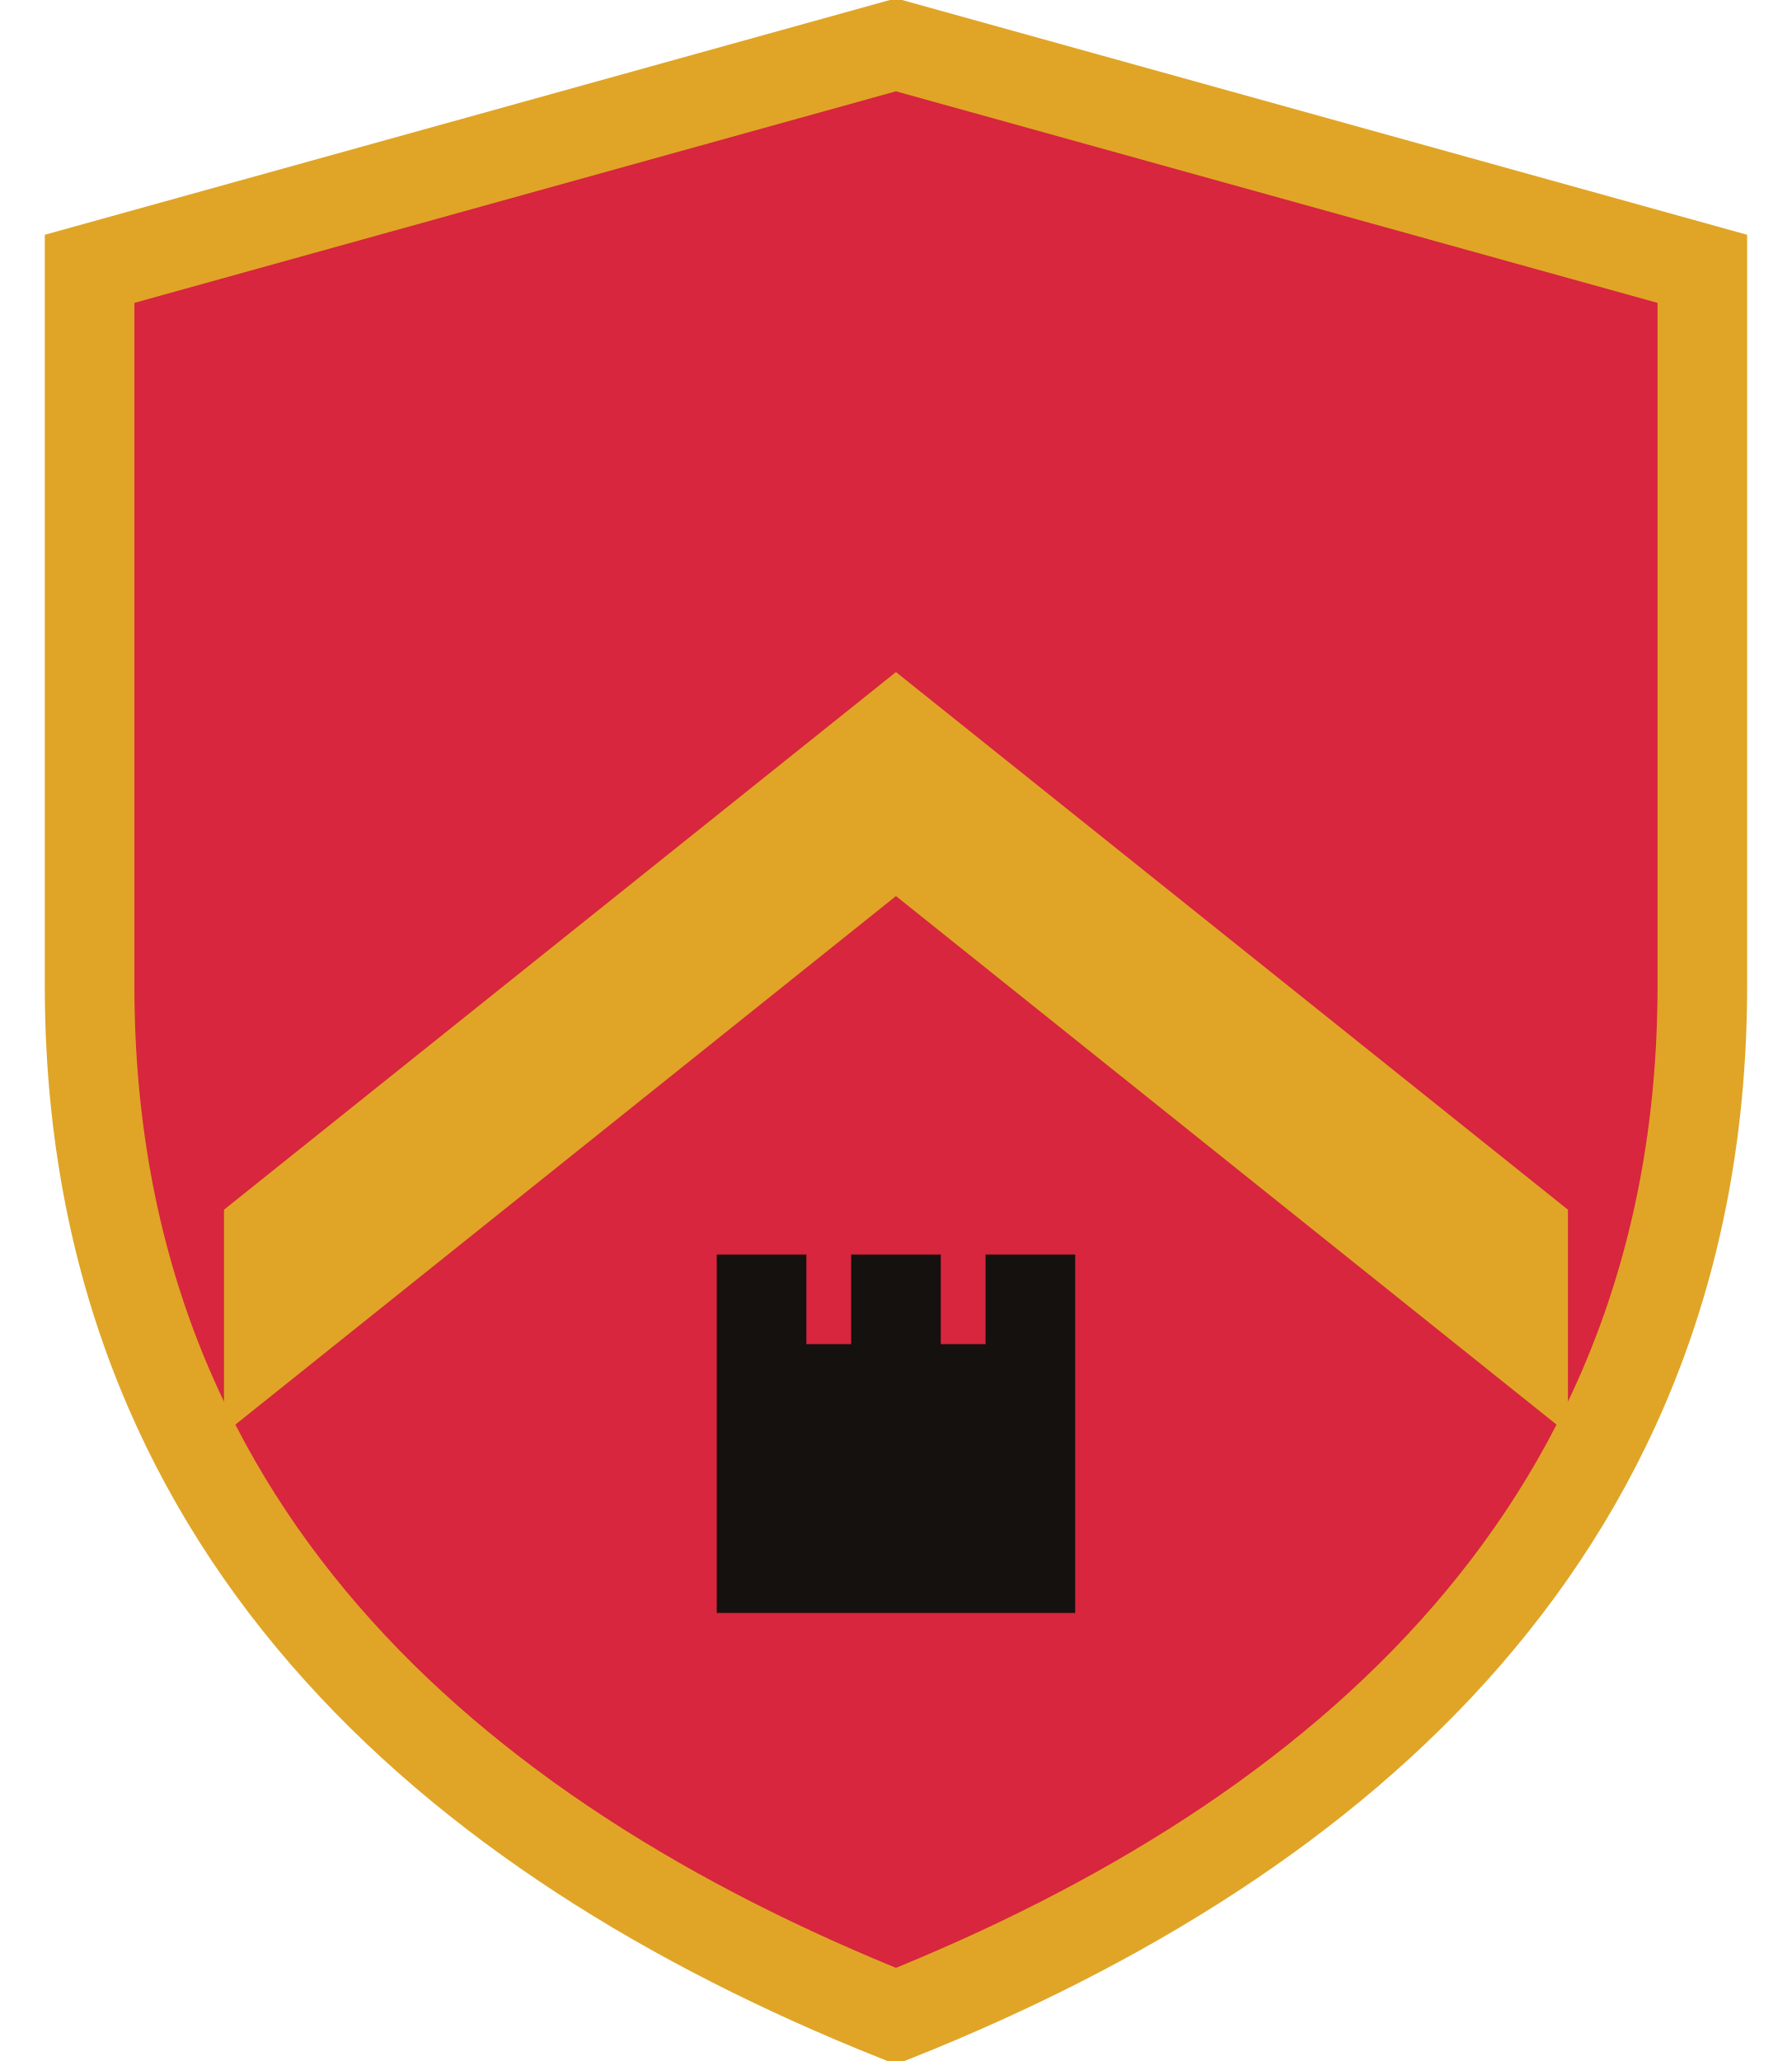
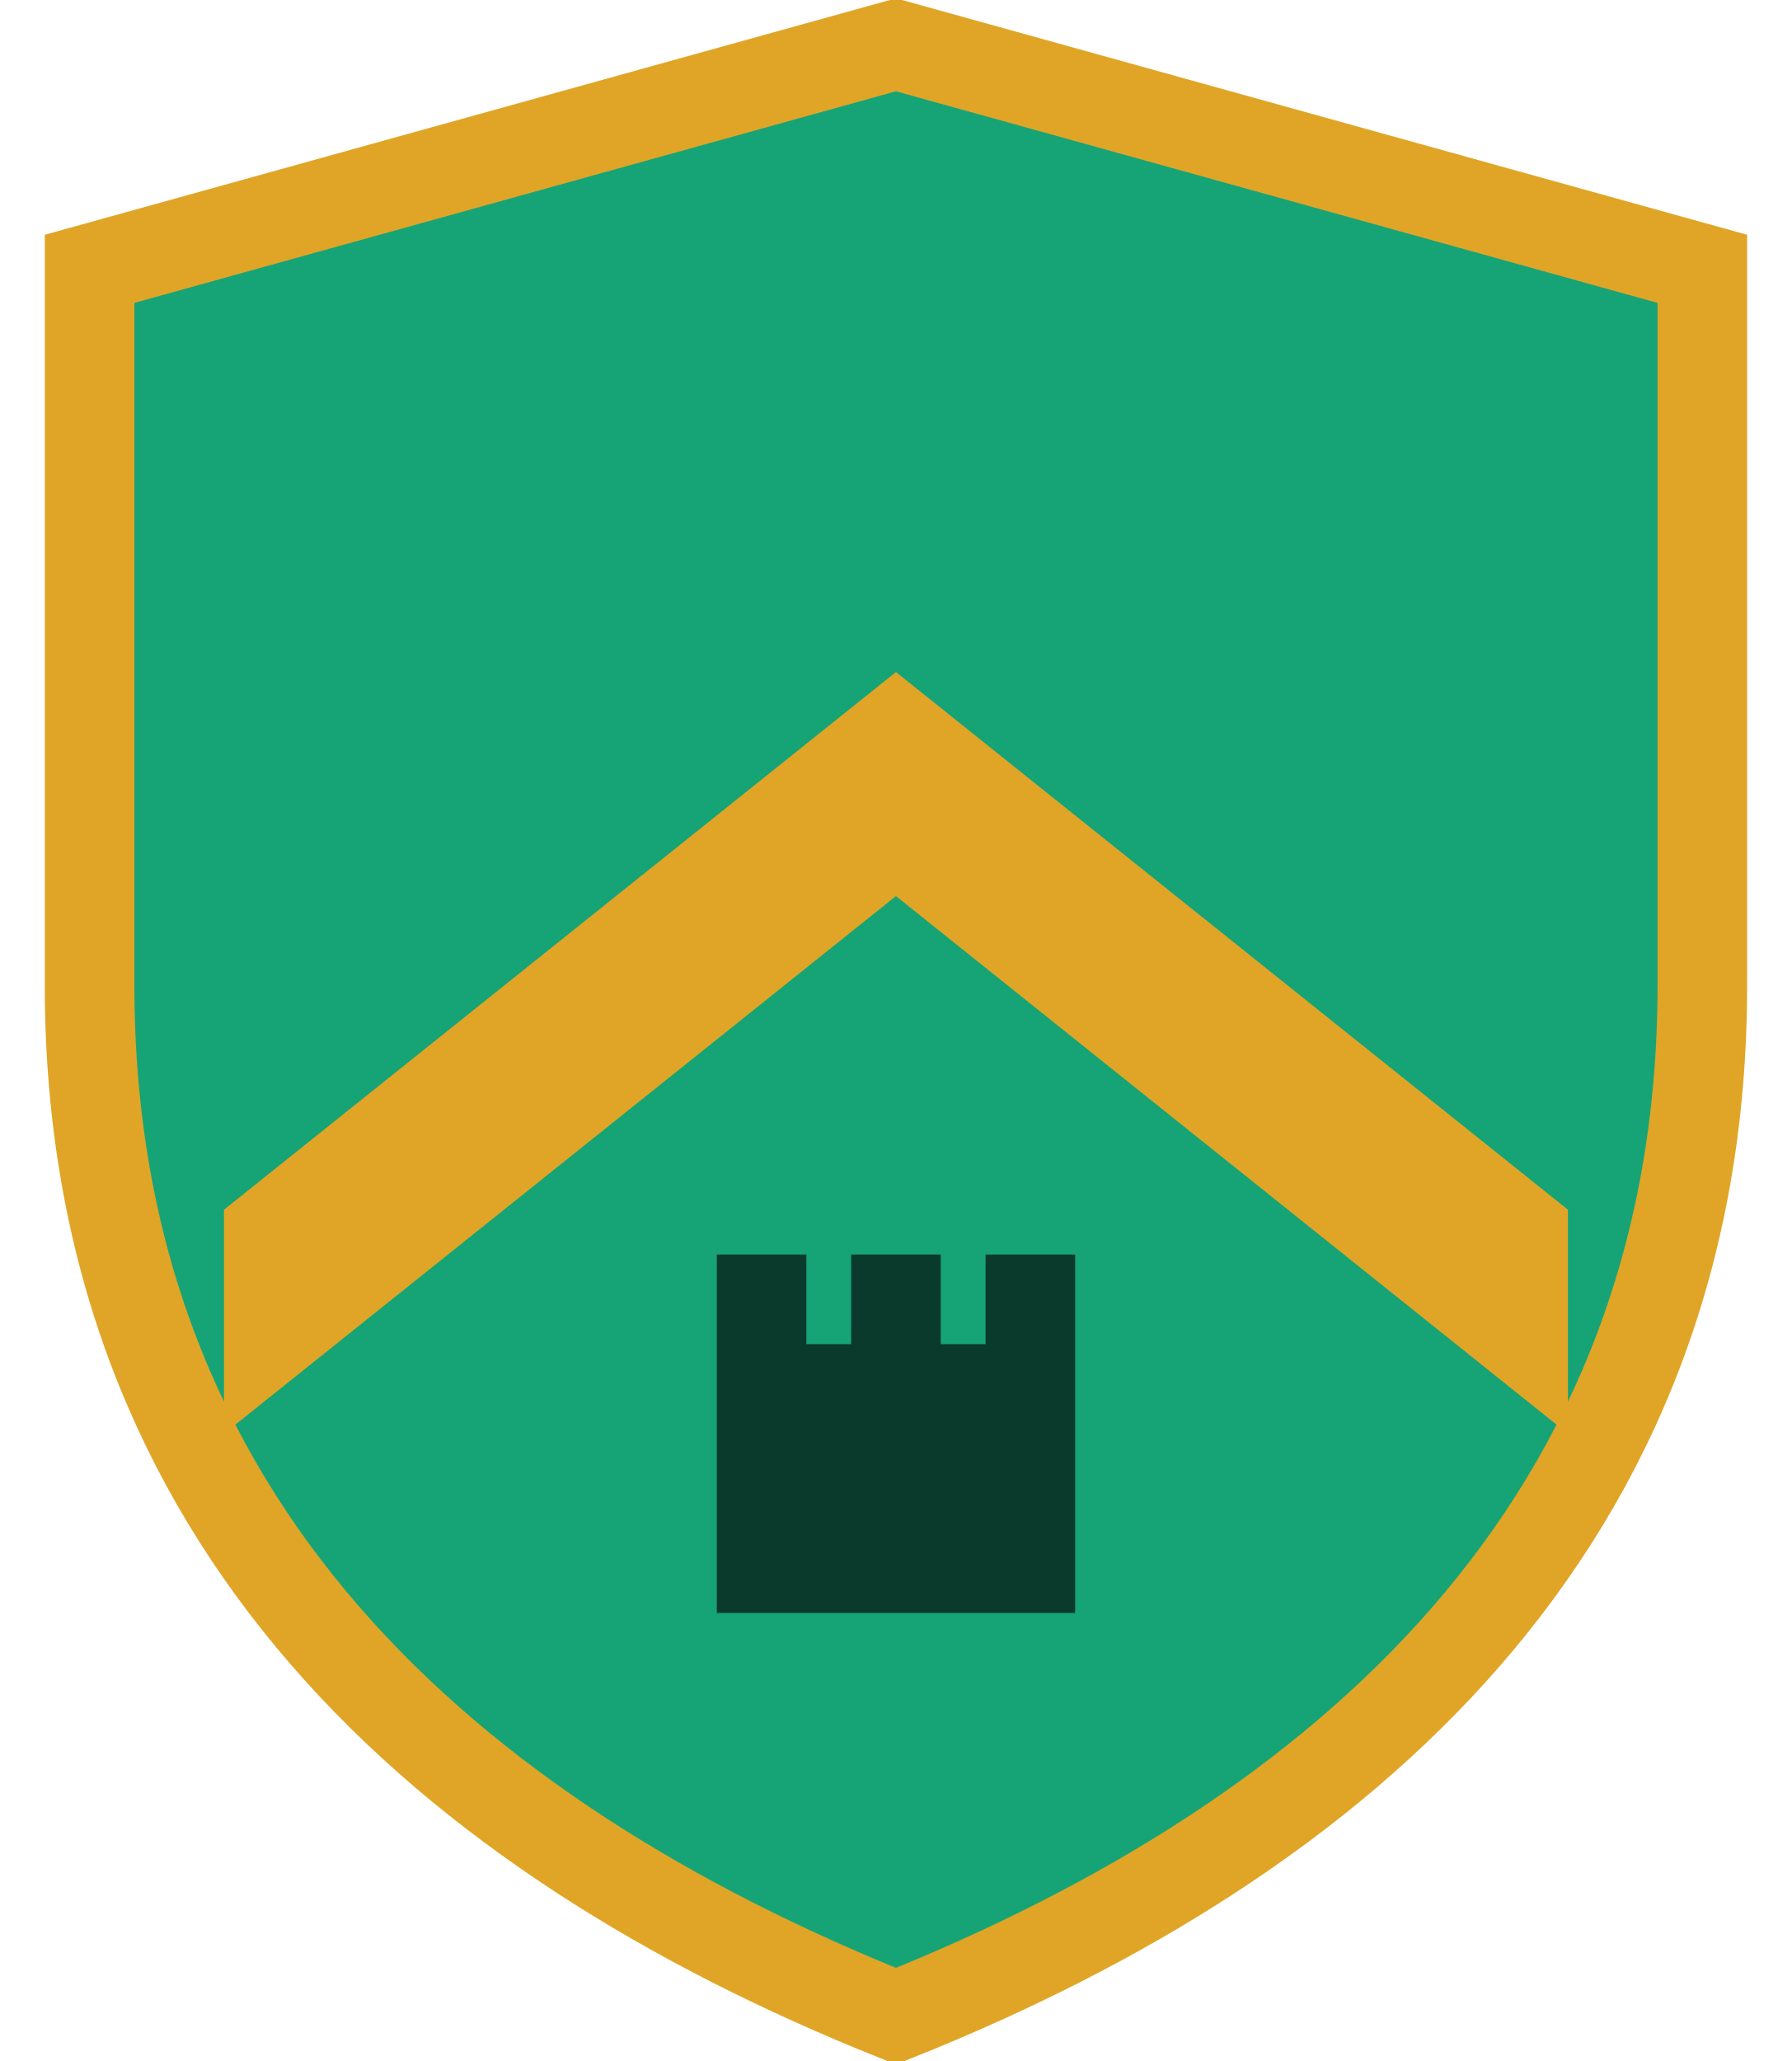
<svg xmlns="http://www.w3.org/2000/svg" width="40" height="46" viewBox="0 0 40 46">
-   <path d="M20 1 L38 6 V22 C38 34 30 41 20 45 C10 41 2 34 2 22 V6 Z" fill="#D7263D" stroke="#E0A526" stroke-width="2" />
+   <path d="M20 1 L38 6 V22 C38 34 30 41 20 45 C10 41 2 34 2 22 V6 Z" fill="#16A477" stroke="#E0A526" stroke-width="2" />
  <path d="M5 27 L20 15 L35 27 L35 32 L20 20 L5 32 Z" fill="#E0A526" />
-   <path d="M16 36 V28 H18 V30 H19 V28 H21 V30 H22 V28 H24 V36 Z" fill="#15110E" />
+   <path d="M16 36 V28 H18 V30 H19 V28 H21 V30 H22 V28 H24 V36 Z" fill="#0A3A2C" />
</svg>
